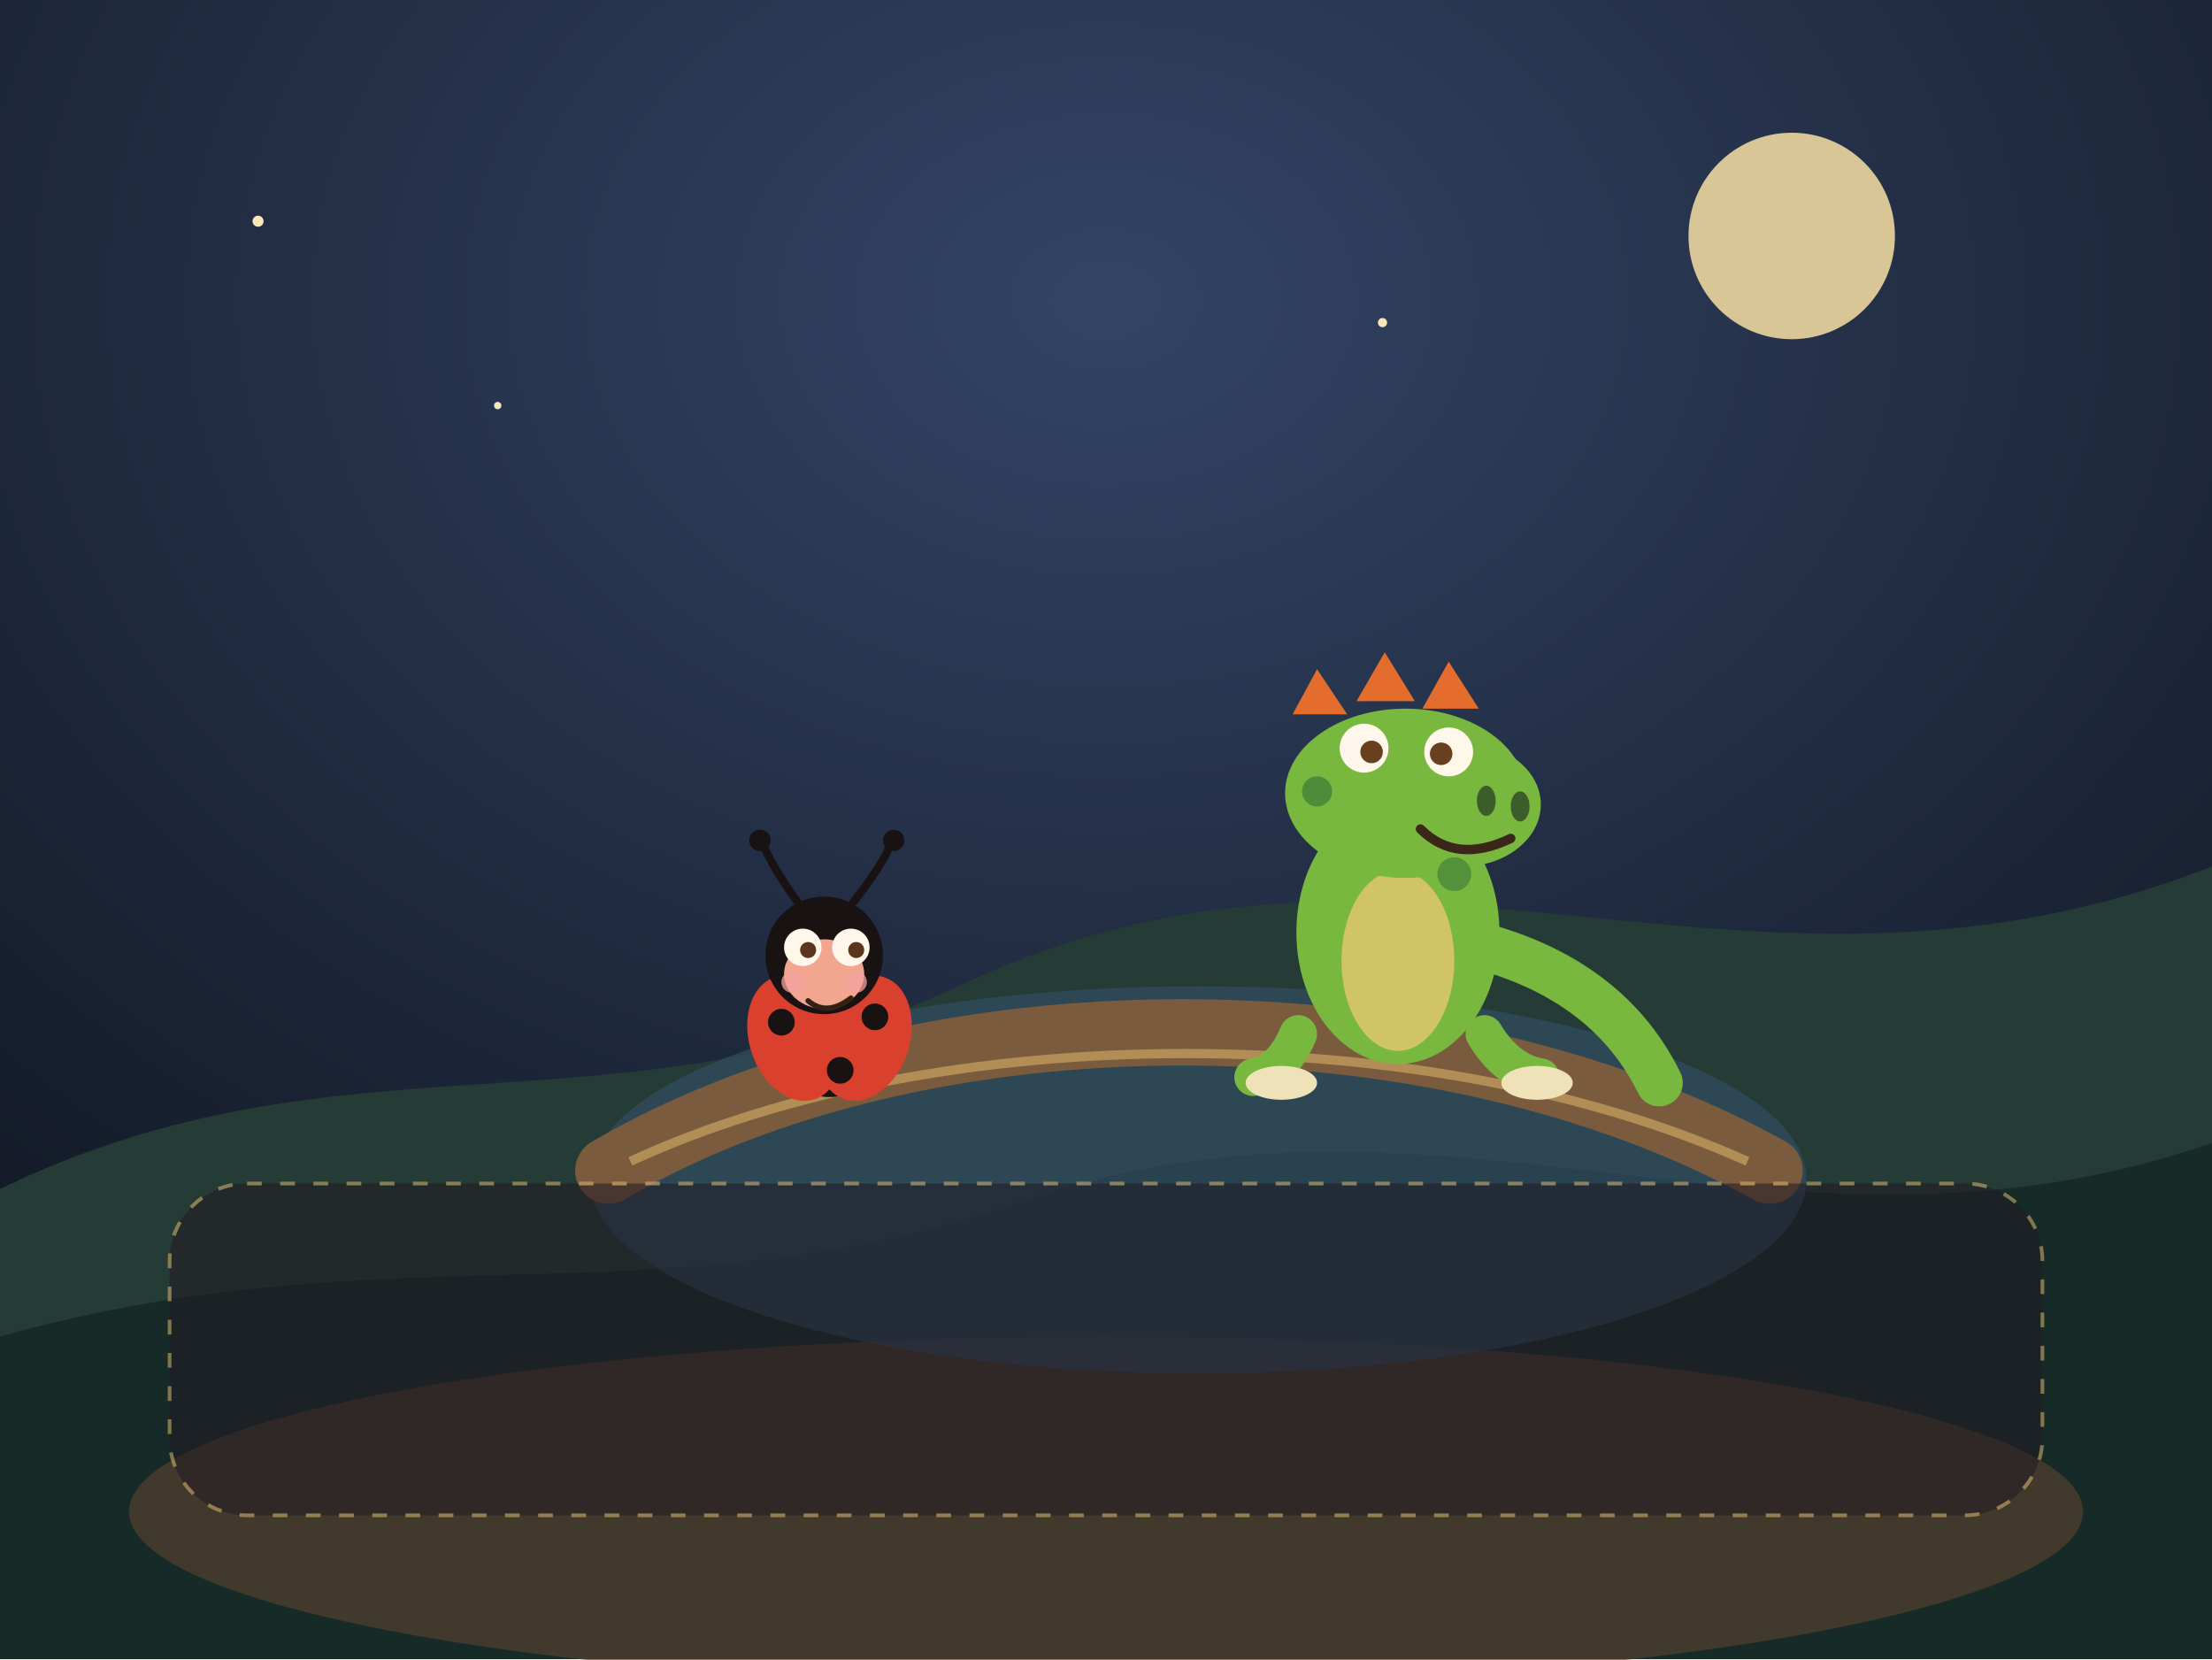
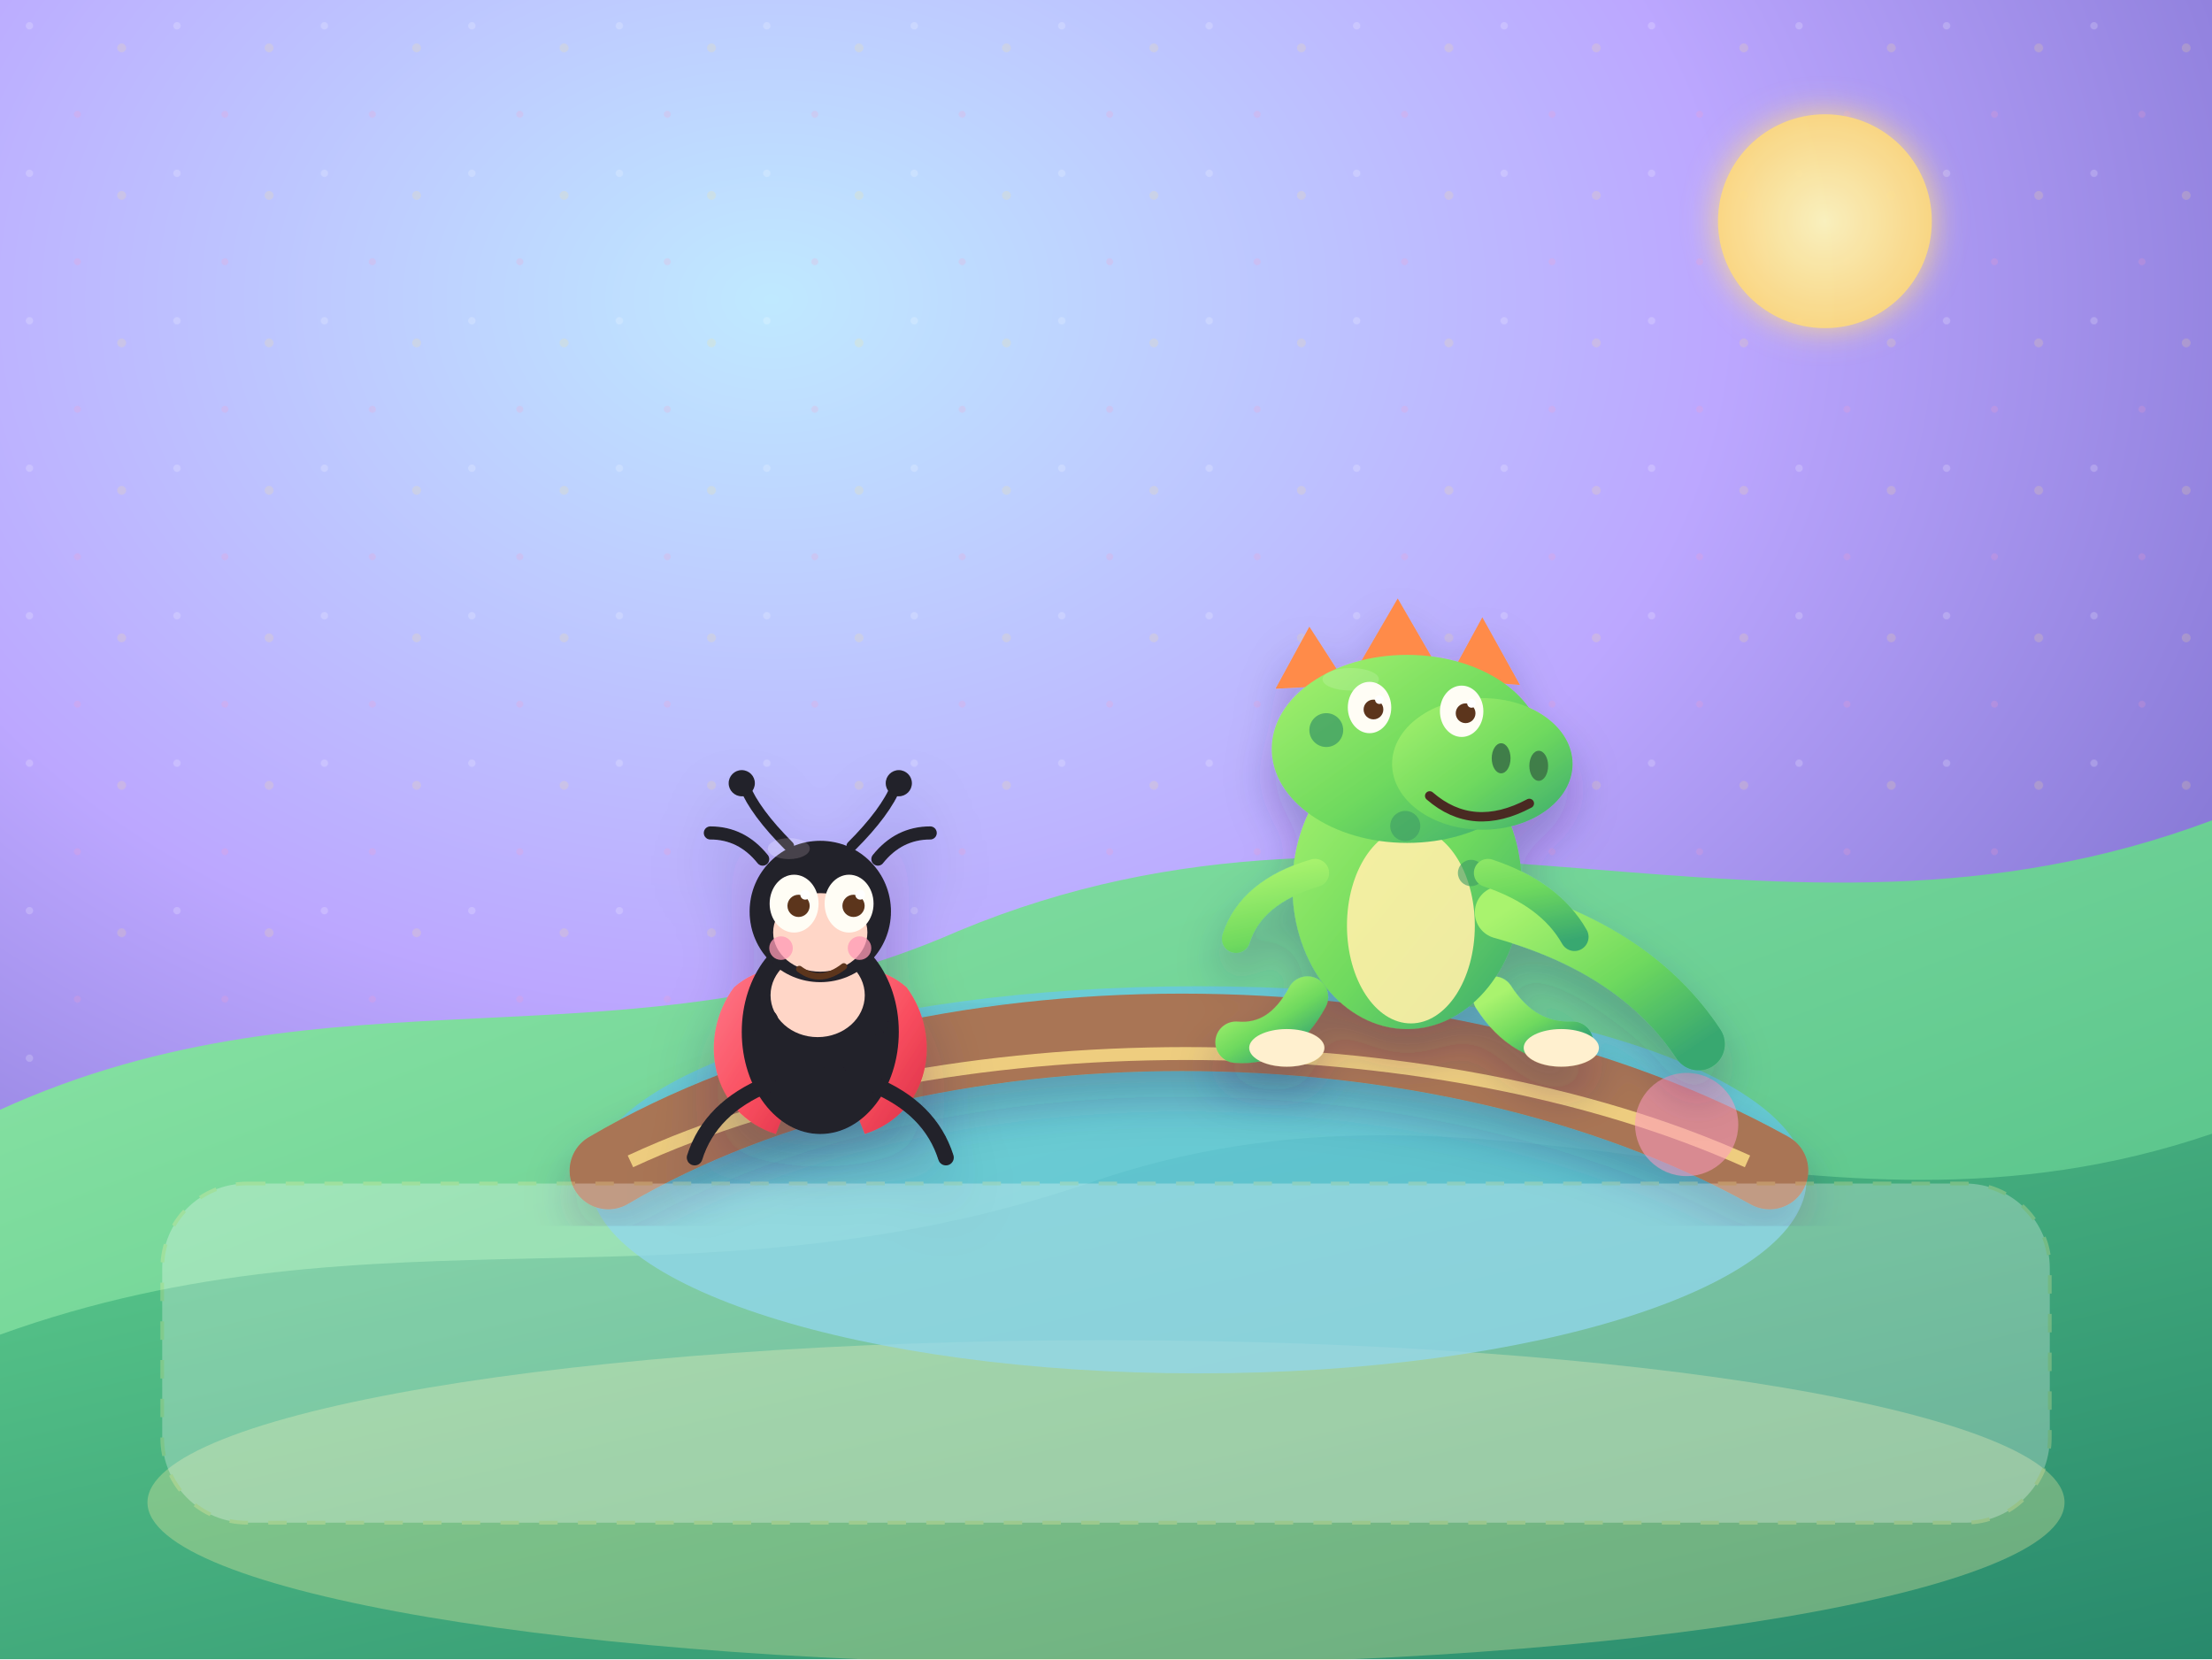
<svg xmlns="http://www.w3.org/2000/svg" viewBox="0 0 1200 900" role="img" aria-label="Text-free GlimmerTales reference illustration">
  <defs>
-     <radialGradient id="sky" cx="50%" cy="18%" r="80%">
-       <stop offset="0" stop-color="#334465" />
-       <stop offset="1" stop-color="#111622" />
+     <radialGradient id="skyBubble" cx="35%" cy="18%" r="95%">
+       <stop offset="0" stop-color="#BFE9FF" />
+       <stop offset="0.45" stop-color="#BCA7FF" />
+       <stop offset="1" stop-color="#6157B8" />
    </radialGradient>
-     <filter id="glow" x="-50%" y="-50%" width="200%" height="200%">
-       <feGaussianBlur stdDeviation="10" result="blur" />
+     <linearGradient id="meadow" x1="0" y1="0" x2="1" y2="1">
+       <stop offset="0" stop-color="#8FE7A6" />
+       <stop offset="1" stop-color="#47B883" />
+     </linearGradient>
+     <linearGradient id="meadowDark" x1="0" y1="0" x2="1" y2="1">
+       <stop offset="0" stop-color="#5CCB8C" />
+       <stop offset="1" stop-color="#28896C" />
+     </linearGradient>
+     <radialGradient id="moonGlow" cx="50%" cy="50%" r="60%">
+       <stop offset="0" stop-color="#FFF6B8" />
+       <stop offset="1" stop-color="#FFD56E" />
+     </radialGradient>
+     <linearGradient id="daisyShell" x1="0" y1="0" x2="1" y2="1">
+       <stop offset="0" stop-color="#FF7A8A" />
+       <stop offset="0.55" stop-color="#F94E5F" />
+       <stop offset="1" stop-color="#D92D45" />
+     </linearGradient>
+     <linearGradient id="dinoSkin" x1="0" y1="0" x2="1" y2="1">
+       <stop offset="0" stop-color="#A9F36E" />
+       <stop offset="0.55" stop-color="#6ED95E" />
+       <stop offset="1" stop-color="#39A870" />
+     </linearGradient>
+     <linearGradient id="pipFur" x1="0" y1="0" x2="1" y2="1">
+       <stop offset="0" stop-color="#FFC05E" />
+       <stop offset="0.52" stop-color="#FF9238" />
+       <stop offset="1" stop-color="#E46E2E" />
+     </linearGradient>
+     <linearGradient id="itsyFuzz" x1="0" y1="0" x2="1" y2="1">
+       <stop offset="0" stop-color="#8A7CE8" />
+       <stop offset="0.55" stop-color="#6558C6" />
+       <stop offset="1" stop-color="#4A3B99" />
+     </linearGradient>
+     <filter id="softShadow" x="-40%" y="-40%" width="180%" height="180%">
+       <feDropShadow dx="0" dy="14" stdDeviation="12" flood-color="#2C2156" flood-opacity="0.28" />
+     </filter>
+     <filter id="glow" x="-60%" y="-60%" width="220%" height="220%">
+       <feGaussianBlur stdDeviation="9" result="blur" />
      <feMerge>
        <feMergeNode in="blur" />
        <feMergeNode in="SourceGraphic" />
      </feMerge>
    </filter>
+     <pattern id="sprinkles" width="80" height="80" patternUnits="userSpaceOnUse">
+       <circle cx="16" cy="14" r="2" fill="#FFFFFF" opacity=".35" />
+       <circle cx="66" cy="26" r="2.4" fill="#FFE48A" opacity=".35" />
+       <circle cx="42" cy="62" r="1.9" fill="#FF9BC3" opacity=".35" />
+     </pattern>
  </defs>
-   <rect width="1200" height="900" fill="url(#sky)" />
-   <circle cx="972" cy="128" r="56" fill="#F4DDA2" opacity=".86" />
-   <circle cx="140" cy="120" r="3" fill="#f8e7b8" />
-   <circle cx="270" cy="220" r="2" fill="#f8e7b8" />
-   <circle cx="750" cy="175" r="2.5" fill="#f8e7b8" />
-   <path d="M0 645 C185 555 335 620 520 535 C760 420 945 570 1200 470 L1200 900 L0 900z" fill="#253b35" />
-   <path d="M0 725 C215 665 360 720 560 650 C785 575 970 700 1200 620 L1200 900 L0 900z" fill="#162a27" />
-   <ellipse cx="600" cy="820" rx="530" ry="95" fill="#57412d" opacity=".66" />
-   <ellipse cx="650" cy="640" rx="330" ry="105" fill="#314c61" opacity=".7" />
-   <path d="M330 635 C500 535 780 535 960 635" stroke="#7a5b3e" stroke-width="36" fill="none" stroke-linecap="round" />
-   <path d="M342 630 C510 552 775 552 948 630" stroke="#e0b768" stroke-width="5" fill="none" opacity=".55" />
+   <rect width="1200" height="900" fill="url(#skyBubble)" />
+   <rect width="1200" height="900" fill="url(#sprinkles)" opacity=".55" />
+   <circle cx="990" cy="120" r="58" fill="url(#moonGlow)" opacity=".92" filter="url(#glow)" />
+   <path d="M0 602 C180 520 340 584 520 505 C760 405 960 535 1200 445 L1200 900 L0 900z" fill="url(#meadow)" />
+   <path d="M0 724 C205 650 375 715 590 642 C810 565 980 690 1200 615 L1200 900 L0 900z" fill="url(#meadowDark)" />
+   <ellipse cx="600" cy="815" rx="520" ry="88" fill="#FFF1A6" opacity=".30" />
+   <ellipse cx="650" cy="640" rx="330" ry="105" fill="#67C8E8" opacity=".74" />
+   <path d="M330 635 C500 535 780 535 960 635" stroke="#A97454" stroke-width="42" fill="none" stroke-linecap="round" filter="url(#softShadow)" />
+   <path d="M342 630 C510 552 775 552 948 630" stroke="#FFE48A" stroke-width="7" fill="none" opacity=".8" />
+   <circle cx="915" cy="610" r="28" fill="#FF9BC3" opacity=".55" />
  <g>
-     <g transform="translate(450 540) scale(1.45)">
-       <ellipse cx="0" cy="10" rx="24" ry="28" fill="#181312" />
-       <ellipse cx="-13" cy="16" rx="17" ry="24" fill="#D9412E" transform="rotate(-18 -13 16)" />
-       <ellipse cx="13" cy="16" rx="17" ry="24" fill="#D9412E" transform="rotate(18 13 16)" />
-       <circle cx="-18" cy="10" r="5" fill="#181312" />
-       <circle cx="4" cy="28" r="5" fill="#181312" />
-       <circle cx="17" cy="8" r="5" fill="#181312" />
-       <circle cx="-2" cy="-15" r="22" fill="#181312" />
-       <ellipse cx="-2" cy="-8" rx="15" ry="13" fill="#F2A68F" />
-       <circle cx="-10" cy="-18" r="7" fill="#FFF7EA" />
-       <circle cx="8" cy="-18" r="7" fill="#FFF7EA" />
-       <circle cx="-8" cy="-17" r="3" fill="#5B351E" />
-       <circle cx="10" cy="-17" r="3" fill="#5B351E" />
-       <circle cx="-14" cy="-5" r="4" fill="#F4A0A0" opacity=".75" />
-       <circle cx="10" cy="-5" r="4" fill="#F4A0A0" opacity=".75" />
-       <path d="M-8 2 Q-1 8 8 1" fill="none" stroke="#321" stroke-width="2" stroke-linecap="round" />
-       <path d="M-12 -35 Q-22 -49 -25 -57" fill="none" stroke="#181312" stroke-width="3" stroke-linecap="round" />
-       <path d="M9 -35 Q20 -49 23 -57" fill="none" stroke="#181312" stroke-width="3" stroke-linecap="round" />
-       <circle cx="-26" cy="-58" r="4" fill="#181312" />
-       <circle cx="24" cy="-58" r="4" fill="#181312" />
+     <g transform="translate(445 520) scale(1.42)" filter="url(#softShadow)">
+       <path d="M-33 11 C-47 30 -42 59 -17 67 C-8 45 -4 25 0 5 C-12 2 -24 3 -33 11z" fill="url(#daisyShell)" />
+       <path d="M33 11 C47 30 42 59 17 67 C8 45 4 25 0 5 C12 2 24 3 33 11z" fill="url(#daisyShell)" />
+       <ellipse cx="0" cy="28" rx="30" ry="39" fill="#242029" />
+       <ellipse cx="-1" cy="14" rx="18" ry="16" fill="#FFD6C7" />
+       <circle cx="-21" cy="24" r="5" fill="#242029" />
+       <circle cx="5" cy="45" r="5" fill="#242029" />
+       <circle cx="21" cy="24" r="5" fill="#242029" />
+       <circle cx="0" cy="-18" r="27" fill="#242029" />
+       <ellipse cx="0" cy="-10" rx="18" ry="15" fill="#FFD6C7" />
+       <g>
+         <ellipse cx="-10" cy="-21" rx="9.35" ry="11.05" fill="#FFFDF5" />
+         <circle cx="-8.3" cy="-20.15" r="4.25" fill="#5B351E" />
+         <circle cx="-5.75" cy="-24.4" r="1.87" fill="#FFFFFF" />
+       </g>
+       <g>
+         <ellipse cx="11" cy="-21" rx="9.35" ry="11.05" fill="#FFFDF5" />
+         <circle cx="12.7" cy="-20.15" r="4.25" fill="#5B351E" />
+         <circle cx="15.25" cy="-24.4" r="1.87" fill="#FFFFFF" />
+       </g>
+       <circle cx="-15" cy="-4" r="4.5" fill="#FF9AB5" opacity=".75" />
+       <circle cx="15" cy="-4" r="4.5" fill="#FF9AB5" opacity=".75" />
+       <path d="M-8 4 Q0 10 9 3" fill="none" stroke="#5B351E" stroke-width="2.5" stroke-linecap="round" />
+       <path d="M-12 -43 Q-25 -56 -29 -66" stroke="#242029" stroke-width="4" fill="none" stroke-linecap="round" />
+       <path d="M12 -43 Q25 -56 29 -66" stroke="#242029" stroke-width="4" fill="none" stroke-linecap="round" />
+       <circle cx="-30" cy="-67" r="5" fill="#242029" />
+       <circle cx="30" cy="-67" r="5" fill="#242029" />
+       <path d="M-20 48 q-22 9 -28 28 M20 48 q22 9 28 28" stroke="#242029" stroke-width="6" fill="none" stroke-linecap="round" />
+       <path d="M-22 -38 q-8 -10 -20 -10 M22 -38 q8 -10 20 -10" stroke="#242029" stroke-width="5" fill="none" stroke-linecap="round" />
+       <ellipse cx="-12" cy="-42" rx="8" ry="4" fill="#FFFFFF" opacity=".16" />
    </g>
-     <g transform="translate(740 465) scale(1.02)">
-       <ellipse cx="18" cy="40" rx="54" ry="70" fill="#78B83E" />
-       <ellipse cx="18" cy="55" rx="30" ry="48" fill="#D9C46D" opacity=".9" />
-       <ellipse cx="22" cy="-34" rx="64" ry="45" fill="#78B83E" />
-       <ellipse cx="52" cy="-28" rx="42" ry="33" fill="#78B83E" />
-       <circle cx="-25" cy="-35" r="8" fill="#3F7D37" opacity=".75" />
-       <circle cx="48" cy="9" r="9" fill="#3F7D37" opacity=".65" />
-       <path d="M-38 -76 l13 -24 l16 24z M-4 -83 l15 -26 l16 26z M31 -79 l14 -25 l16 25z" fill="#E46D2D" />
-       <path d="M-35 94 q-9 21 -24 23" stroke="#78B83E" stroke-width="20" fill="none" stroke-linecap="round" />
-       <path d="M64 94 q12 20 30 23" stroke="#78B83E" stroke-width="20" fill="none" stroke-linecap="round" />
-       <ellipse cx="-44" cy="120" rx="19" ry="9" fill="#F0E2B8" />
-       <ellipse cx="92" cy="120" rx="19" ry="9" fill="#F0E2B8" />
-       <circle cx="0" cy="-58" r="13" fill="#FFF7EA" />
-       <circle cx="45" cy="-56" r="13" fill="#FFF7EA" />
-       <circle cx="4" cy="-56" r="6" fill="#68401F" />
-       <circle cx="41" cy="-55" r="6" fill="#68401F" />
-       <ellipse cx="65" cy="-30" rx="5" ry="8" fill="#3A5D2A" />
-       <ellipse cx="83" cy="-27" rx="5" ry="8" fill="#3A5D2A" />
-       <path d="M30 -15 Q49 4 78 -10" fill="none" stroke="#3B271A" stroke-width="5" stroke-linecap="round" />
-       <path d="M65 48 q66 19 92 72" stroke="#78B83E" stroke-width="25" fill="none" stroke-linecap="round" />
+     <g transform="translate(745 445) scale(1.02)" filter="url(#softShadow)">
+       <path d="M-35 94 q-14 26 -38 24" stroke="url(#dinoSkin)" stroke-width="22" fill="none" stroke-linecap="round" />
+       <path d="M64 94 q16 25 42 24" stroke="url(#dinoSkin)" stroke-width="22" fill="none" stroke-linecap="round" />
+       <ellipse cx="18" cy="35" rx="61" ry="76" fill="url(#dinoSkin)" />
+       <ellipse cx="20" cy="56" rx="34" ry="52" fill="#FFF0A7" opacity=".9" />
+       <path d="M-52 -70 L-34 -103 L-14 -72 M-8 -82 L13 -118 L35 -80 M40 -75 L58 -108 L78 -72" fill="#FF8B4A" />
+       <ellipse cx="18" cy="-38" rx="72" ry="50" fill="url(#dinoSkin)" />
+       <ellipse cx="58" cy="-30" rx="48" ry="35" fill="url(#dinoSkin)" />
+       <circle cx="-25" cy="-48" r="9" fill="#3E9B65" opacity=".75" />
+       <circle cx="17" cy="3" r="8" fill="#3E9B65" opacity=".60" />
+       <circle cx="52" cy="28" r="7" fill="#3E9B65" opacity=".60" />
+       <g>
+         <ellipse cx="-2" cy="-60" rx="11.55" ry="13.65" fill="#FFFDF5" />
+         <circle cx="0.1" cy="-58.95" r="5.25" fill="#5B351E" />
+         <circle cx="3.25" cy="-64.2" r="2.31" fill="#FFFFFF" />
+       </g>
+       <g>
+         <ellipse cx="47" cy="-58" rx="11.55" ry="13.65" fill="#FFFDF5" />
+         <circle cx="49.1" cy="-56.95" r="5.25" fill="#5B351E" />
+         <circle cx="52.25" cy="-62.2" r="2.31" fill="#FFFFFF" />
+       </g>
+       <ellipse cx="68" cy="-33" rx="5" ry="8" fill="#407E4A" />
+       <ellipse cx="88" cy="-29" rx="5" ry="8" fill="#407E4A" />
+       <path d="M30 -13 Q53 7 83 -9" fill="none" stroke="#4A2B23" stroke-width="5" stroke-linecap="round" />
+       <path d="M68 49 q72 20 105 70" stroke="url(#dinoSkin)" stroke-width="28" fill="none" stroke-linecap="round" />
+       <ellipse cx="-46" cy="121" rx="20" ry="10" fill="#FFF0CF" />
+       <ellipse cx="100" cy="121" rx="20" ry="10" fill="#FFF0CF" />
+       <path d="M-31 28 q-34 10 -42 35 M61 28 q33 11 46 34" stroke="url(#dinoSkin)" stroke-width="15" fill="none" stroke-linecap="round" />
+       <ellipse cx="-12" cy="-75" rx="15" ry="6" fill="#FFFFFF" opacity=".14" />
    </g>
  </g>
-   <rect x="92" y="642" width="1016" height="180" rx="42" fill="#201a23" opacity=".55" stroke="#d9b56b" stroke-width="2" stroke-dasharray="8 10" />
+   <rect x="88" y="642" width="1024" height="184" rx="46" fill="#FFFFFF" opacity=".28" stroke="#FFF2A0" stroke-width="2" stroke-dasharray="10 11" />
</svg>
